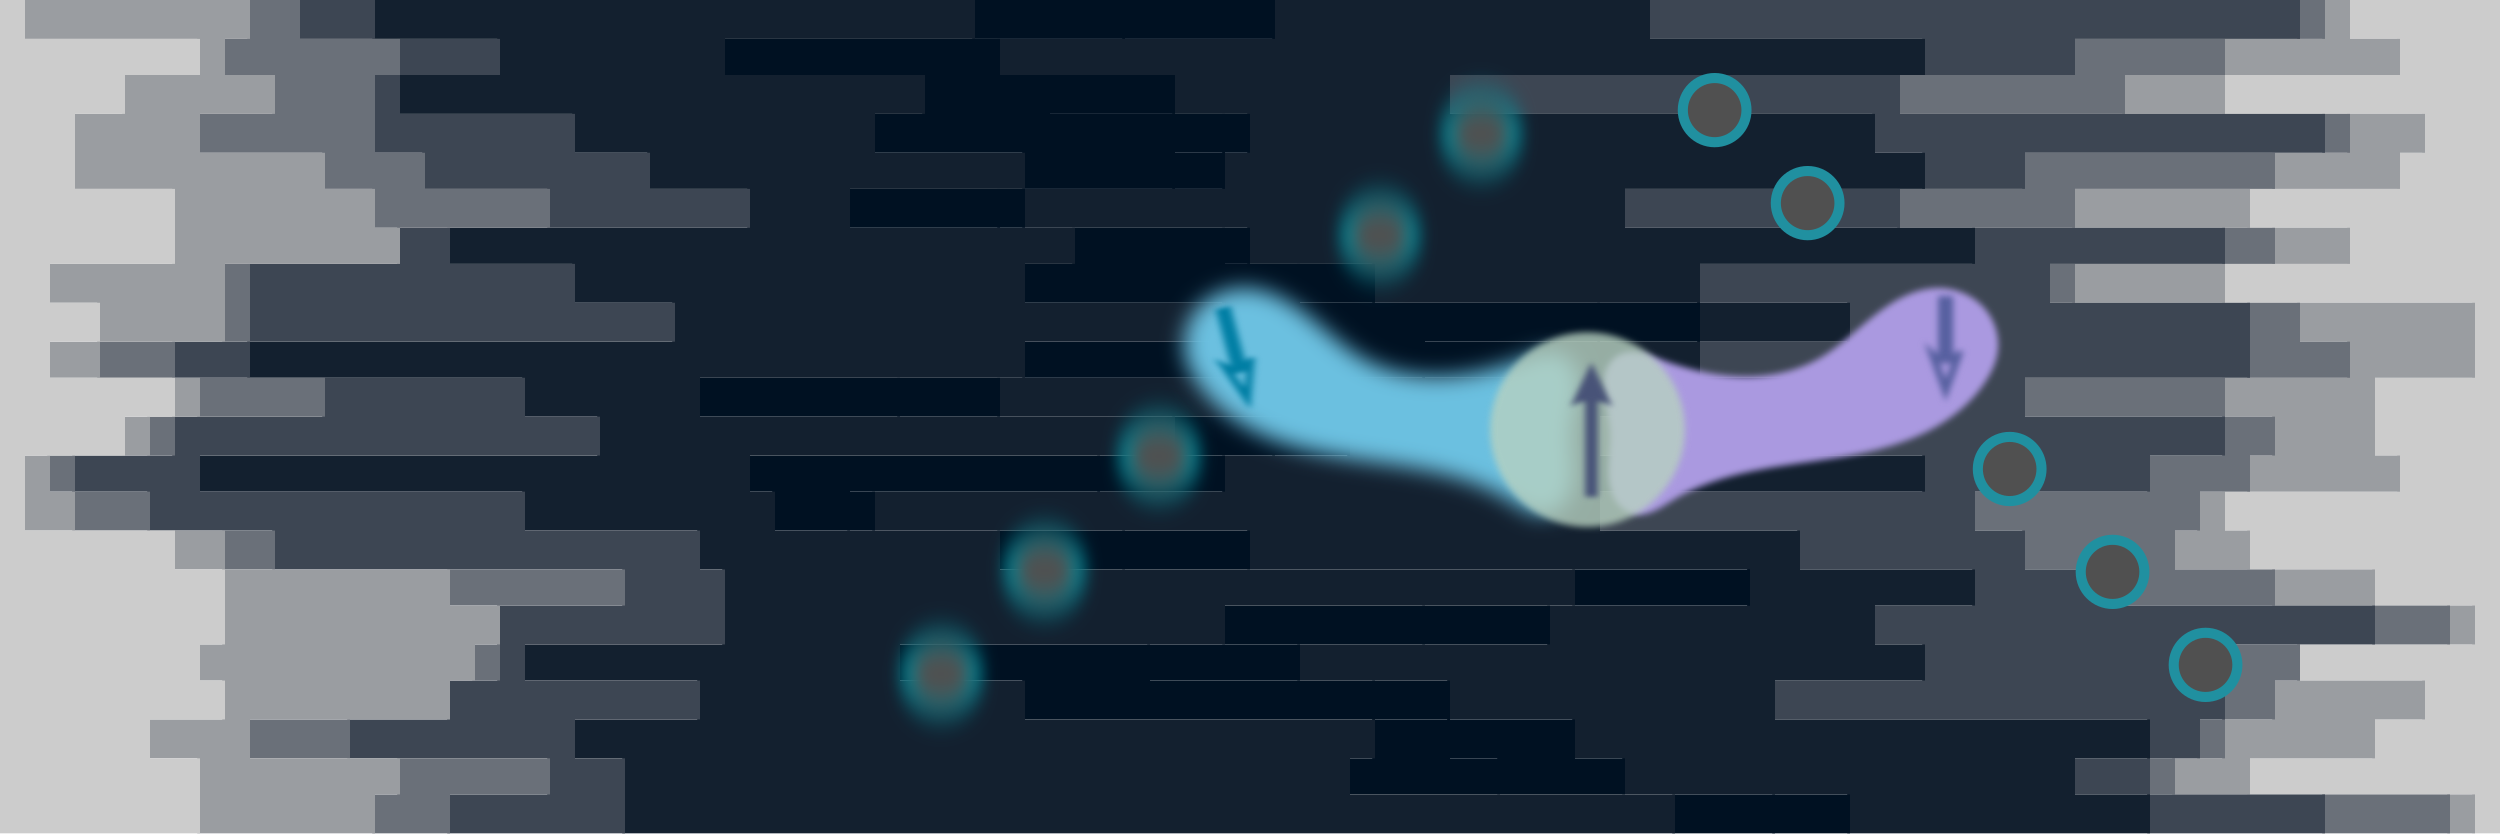
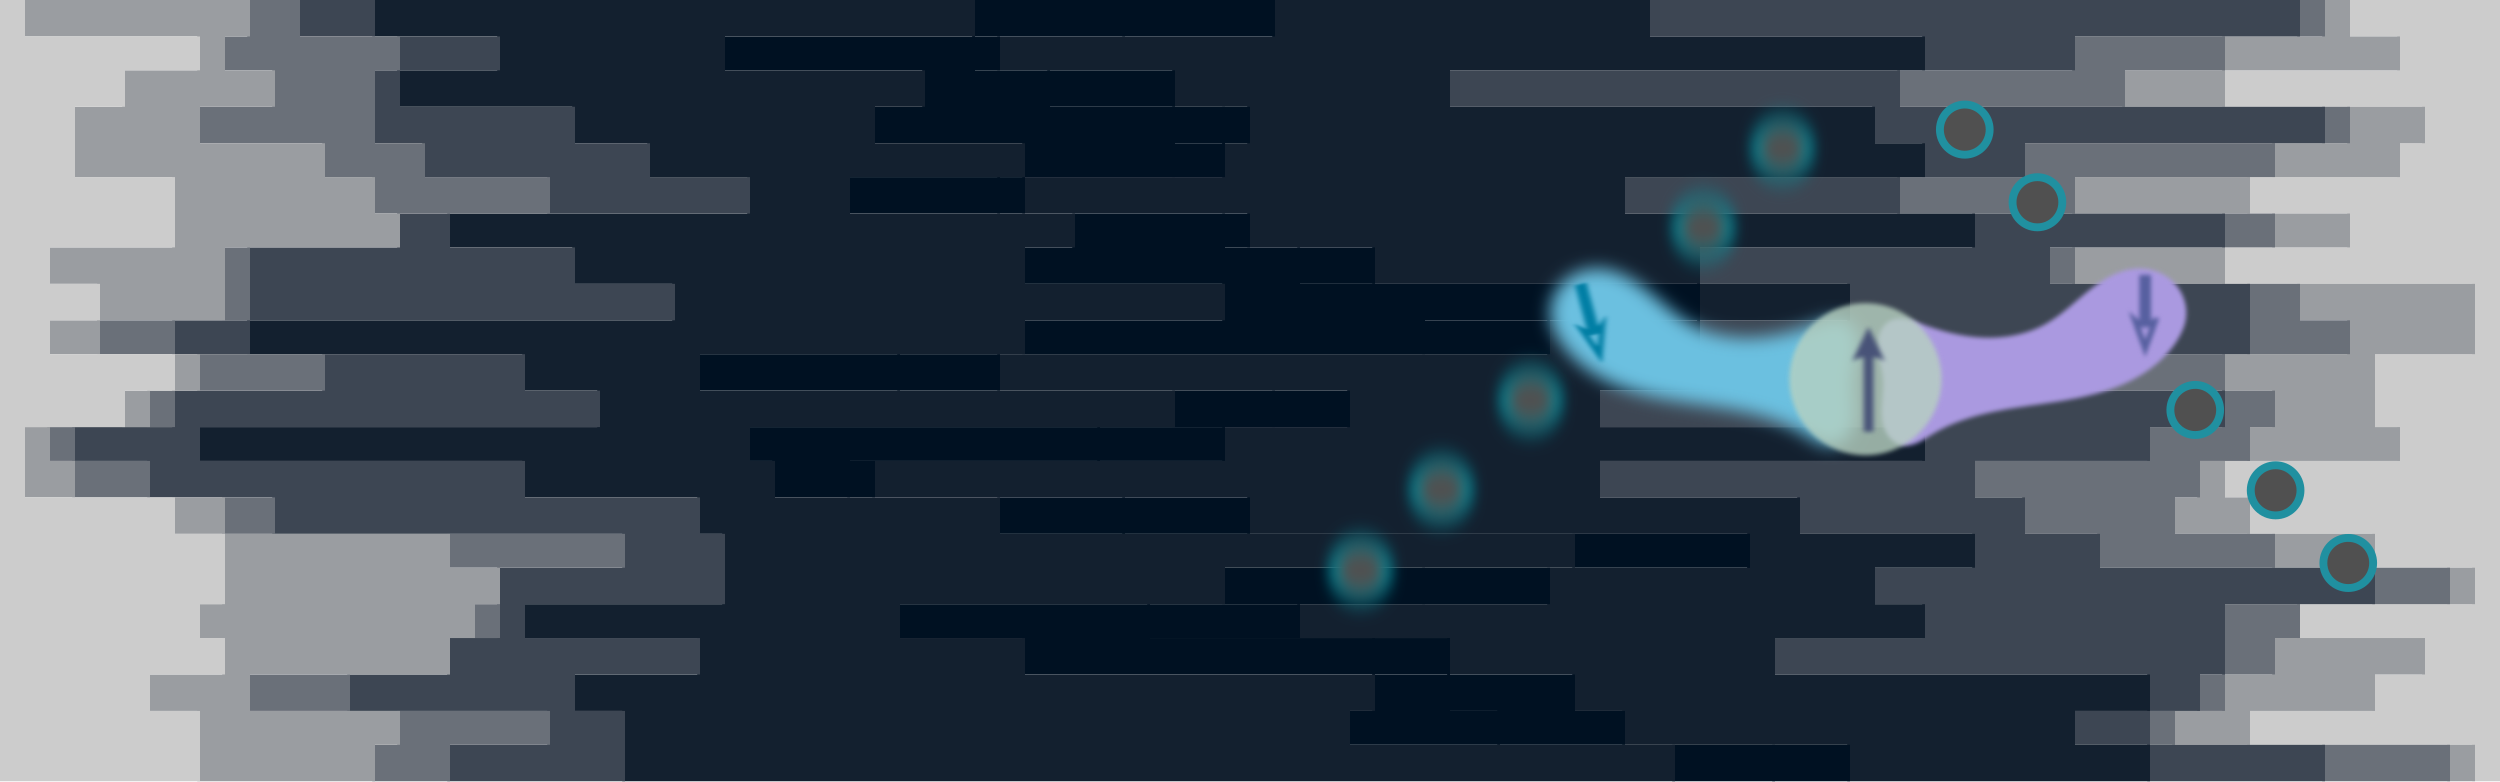
- <svg xmlns="http://www.w3.org/2000/svg" width="238.125mm" height="79.375mm" viewBox="0 0 238.125 79.375" version="1.1" id="svg658" xml:space="preserve">
+ <svg xmlns="http://www.w3.org/2000/svg" width="338.667mm" height="105.833mm" viewBox="0 0 338.667 105.833" version="1.1" id="svg658" xml:space="preserve">
  <defs id="defs655">
    <filter style="color-interpolation-filters:sRGB" id="filter1449" x="-0.065" y="-0.114" width="1.13" height="1.227">
      <feGaussianBlur stdDeviation="1.022" id="feGaussianBlur1451" />
    </filter>
    <filter style="color-interpolation-filters:sRGB" id="filter1453" x="-0.602" y="-0.12" width="2.204" height="1.319">
      <feGaussianBlur stdDeviation="1.189" id="feGaussianBlur1455" />
    </filter>
    <filter style="color-interpolation-filters:sRGB" id="filter1457" x="-0.018" y="-0.031" width="1.036" height="1.063">
      <feGaussianBlur stdDeviation="0.282" id="feGaussianBlur1459" />
    </filter>
    <filter style="color-interpolation-filters:sRGB" id="filter1461" x="-0.037" y="-0.037" width="1.073" height="1.073">
      <feGaussianBlur stdDeviation="0.282" id="feGaussianBlur1463" />
    </filter>
    <filter style="color-interpolation-filters:sRGB" id="filter1465" x="-0.193" y="-0.046" width="1.385" height="1.093">
      <feGaussianBlur stdDeviation="1.098" id="feGaussianBlur1467" />
    </filter>
    <filter style="color-interpolation-filters:sRGB" id="filter1469" x="-0.602" y="-0.12" width="2.204" height="1.319">
      <feGaussianBlur stdDeviation="1.189" id="feGaussianBlur1471" />
    </filter>
    <filter style="color-interpolation-filters:sRGB" id="filter1481" x="-0.456" y="-0.453" width="1.913" height="1.906">
      <feGaussianBlur stdDeviation="1.06" id="feGaussianBlur1483" />
    </filter>
    <filter style="color-interpolation-filters:sRGB" id="filter1485" x="-0.464" y="-0.46" width="1.928" height="1.921">
      <feGaussianBlur stdDeviation="1.06" id="feGaussianBlur1487" />
    </filter>
    <filter style="color-interpolation-filters:sRGB" id="filter1489" x="-0.456" y="-0.453" width="1.913" height="1.906">
      <feGaussianBlur stdDeviation="1.06" id="feGaussianBlur1491" />
    </filter>
    <filter style="color-interpolation-filters:sRGB" id="filter1497" x="-0.464" y="-0.46" width="1.928" height="1.921">
      <feGaussianBlur stdDeviation="1.06" id="feGaussianBlur1499" />
    </filter>
    <filter style="color-interpolation-filters:sRGB" id="filter1505" x="-0.456" y="-0.453" width="1.913" height="1.906">
      <feGaussianBlur stdDeviation="1.06" id="feGaussianBlur1507" />
    </filter>
  </defs>
  <g id="layer1" transform="translate(23.75508,-416.3083)">
-     <g id="g49362" transform="matrix(0.2645833,0,0,0.2645833,-23.75508,416.3083)">
+     <g id="g49362" transform="matrix(0.3762963,0,0,0.3527778,-23.75508,416.3083)">
      <path d="m 827,300 h 63 v -14 h -81 v -13 h 45 v -14 h 18 v -14 h -45 v -13 h 63 v -14 h -36 v -13 h -45 v -14 h -9 v -14 h 63 v -13 h -9 v -14 0 -14 h 36 v -13 0 -14 H 800 V 95 h 45 V 82 H 809 V 68 h 54 V 55 h 9 V 41 H 800 V 27 h 63 V 14 H 845 V 0 h 55 v 14 0 13 0 14 0 14 0 13 0 14 0 13 0 14 0 14 0 13 0 14 0 14 0 13 0 14 0 14 0 13 0 14 0 13 0 14 0 14 0 13 0 14 0 z" fill="#cccccc" id="path49321" />
      <path d="m 764,300 h 117 v -14 h -99 v -13 h 18 v -14 h 18 v -14 h 9 v -13 h 54 v -14 h -63 v -13 h -36 v -14 h 9 v -14 h 18 v -13 h 9 v -14 h -18 v -14 h 45 V 123 H 827 V 109 H 746 V 95 h 72 V 82 H 746 V 68 h 72 V 55 h 27 V 41 H 764 V 27 h 36 V 14 h 36 V 0 h 10 v 14 h 18 v 13 h -63 v 14 h 72 v 14 h -9 v 13 h -54 v 14 h 36 v 13 h -45 v 14 h 90 v 14 0 13 h -36 v 14 0 14 h 9 v 13 h -63 v 14 h 9 v 14 h 45 v 13 h 36 v 14 h -63 v 13 h 45 v 14 h -18 v 14 h -45 v 13 h 81 v 14 h -63 z" fill="#9a9da1" id="path49323" />
      <path d="m 710,300 h 126 v -14 h -63 v -13 h 18 v -14 h 9 v -14 0 -13 h 54 v -14 h -99 v -13 h -27 v -14 h -18 v -14 h 63 v -13 h 27 v -14 h -72 v -14 h 81 v -13 0 -14 H 737 V 95 h 63 V 82 H 683 V 68 h 45 V 55 H 836 V 41 H 683 V 27 h 63 V 14 h 81 V 0 h 10 v 14 h -36 v 13 h -36 v 14 h 81 v 14 h -27 v 13 h -72 v 14 h 72 v 13 h -72 v 14 h 81 v 14 h 18 v 13 h -45 v 14 h 18 v 14 h -9 v 13 h -18 v 14 h -9 v 14 h 36 v 13 h 63 v 14 h -54 v 13 h -9 v 14 h -18 v 14 h -18 v 13 h 99 v 14 H 765 Z" fill="#6a7079" id="path49325" />
      <path d="m 638,300 h 135 v -14 h -27 v -13 h 27 V 259 H 638 v -14 h 54 v -13 h -18 v -14 h 36 V 205 H 647 V 191 H 575 V 177 H 692 V 164 H 575 v -14 h 81 v -14 h -45 v -13 h 54 V 109 H 611 V 95 h 99 V 82 H 584 V 68 H 692 V 55 H 674 V 41 H 521 V 27 H 692 V 14 H 593 V 0 H 828 V 14 H 747 V 27 H 684 V 41 H 837 V 55 H 729 v 13 h -45 v 14 h 117 v 13 h -63 v 14 h 72 v 14 0 13 h -81 v 14 h 72 v 14 h -27 v 13 h -63 v 14 h 18 v 14 h 27 v 13 h 99 v 14 h -54 v 13 0 14 h -9 v 14 h -18 v 13 h 63 v 14 H 711 Z" fill="#3d4653" id="path49327" />
      <path d="m 476,300 h 189 v -14 h -81 v -13 h -18 v -14 h -45 v -14 h -54 v -13 h 90 v -14 h 72 V 205 H 449 V 191 H 314 v -14 h 126 v -13 h 45 V 150 H 359 v -14 h 198 v -13 h 54 V 109 H 494 V 95 H 449 V 82 H 368 V 68 h 72 V 55 h 9 V 41 H 422 V 27 H 359 V 14 h 99 V 0 h 136 v 14 h 99 V 27 H 522 v 14 h 153 v 14 h 18 V 68 H 585 v 14 h 126 v 13 h -99 v 14 h 54 v 14 h -54 v 13 h 45 v 14 h -81 v 14 h 117 v 13 H 576 v 14 h 72 v 14 h 63 v 13 h -36 v 14 h 18 v 13 h -54 v 14 h 135 v 14 h -27 v 13 h 27 v 14 H 639 Z" fill="#13202f" id="path49329" />
      <path d="m 458,300 h 180 v -14 h -99 v -13 h -18 v -14 h -27 v -14 h -81 v -13 h 99 V 218 H 629 V 205 H 404 v -14 h -99 v -14 h 90 v -13 h 63 V 150 H 323 v -14 h 189 v -13 h 63 V 109 H 467 V 95 H 440 V 82 H 359 V 68 h 63 V 55 h 18 V 41 H 377 V 27 H 350 V 14 h 54 V 0 h 55 v 14 h -99 v 13 h 63 v 14 h 27 v 14 h -9 v 13 h -72 v 14 h 81 v 13 h 45 v 14 h 117 v 14 h -54 v 13 H 360 v 14 h 126 v 14 h -45 v 13 H 315 v 14 h 135 v 14 h 180 v 13 h -72 v 14 h -90 v 13 h 54 v 14 h 45 v 14 h 18 v 13 h 81 v 14 H 477 Z" fill="#001122" id="path49331" />
      <path d="M 422,300 H 602 V 286 H 485 v -13 h 9 V 259 H 368 V 245 H 323 V 232 H 440 V 218 H 566 V 205 H 359 v -14 h -81 v -14 h -9 V 164 H 422 V 150 H 251 v -14 h 117 v -13 h 72 V 109 H 368 V 95 h 18 V 82 H 305 V 68 h 63 V 55 H 314 V 41 h 18 V 27 H 260 V 14 h 90 V 0 h 55 v 14 h -54 v 13 h 27 v 14 h 63 v 14 h -18 v 13 h -63 v 14 h 81 v 13 h 27 v 14 h 108 v 14 h -63 v 13 H 324 v 14 h 135 v 14 h -63 v 13 h -90 v 14 h 99 v 14 h 225 v 13 H 513 v 14 h -99 v 13 h 81 v 14 h 27 v 14 h 18 v 13 h 99 v 14 H 459 Z" fill="#001122" id="path49333" />
      <path d="m 116,300 h 108 v -14 0 -13 h -18 v -14 h 45 v -14 h -63 v -13 h 72 v -14 0 -13 h -9 V 191 H 188 V 177 H 71 V 164 H 215 V 150 H 188 V 136 H 89 V 123 H 242 V 109 H 206 V 95 H 161 V 82 H 269 V 68 H 233 V 55 H 206 V 41 H 143 V 27 h 36 V 14 H 134 V 0 h 217 v 14 h -90 v 13 h 72 v 14 h -18 v 14 h 54 v 13 h -63 v 14 h 81 v 13 h -18 v 14 h 72 v 14 h -72 v 13 H 252 v 14 h 171 v 14 H 270 v 13 h 9 v 14 h 81 v 14 h 207 v 13 H 441 v 14 H 324 v 13 h 45 v 14 h 126 v 14 h -9 v 13 h 117 v 14 H 423 Z" fill="#13202f" id="path49335" />
      <path d="m 89,300 h 72 v -14 h 36 v -13 h -72 v -14 h 36 v -14 h 18 v -13 0 -14 h 45 V 205 H 98 V 191 H 53 V 177 H 26 v -13 h 36 v -14 h 54 V 136 H 62 v -13 h 27 v -14 0 -14 h 54 V 82 h 54 V 68 H 152 V 55 H 134 V 41 41 27 h 9 V 14 H 107 V 0 h 28 v 14 h 45 v 13 h -36 v 14 h 63 v 14 h 27 v 13 h 36 V 82 H 162 v 13 h 45 v 14 h 36 v 14 H 90 v 13 h 99 v 14 h 27 v 14 H 72 v 13 h 117 v 14 h 63 v 14 h 9 v 13 0 14 h -72 v 13 h 63 v 14 h -45 v 14 h 18 v 13 0 14 H 117 Z" fill="#3d4653" id="path49337" />
      <path d="m 62,300 h 72 v -14 h 9 V 273 H 89 v -14 h 72 v -14 h 9 v -13 h 9 V 218 H 161 V 205 H 80 V 191 H 26 V 177 H 17 V 164 H 53 V 150 H 71 V 136 H 35 v -13 h 45 v -14 0 -14 h 63 V 82 h -9 V 68 H 116 V 55 H 71 V 41 H 98 V 27 H 80 V 14 h 9 V 0 h 19 v 14 h 36 v 13 h -9 v 14 0 14 h 18 v 13 h 45 V 82 H 144 V 95 H 90 v 14 0 14 H 63 v 13 h 54 v 14 H 63 v 14 H 27 v 13 h 27 v 14 h 45 v 14 h 126 v 13 h -45 v 14 0 13 h -18 v 14 h -36 v 14 h 72 v 13 h -36 v 14 H 90 Z" fill="#6a7079" id="path49339" />
      <path d="m 35,300 h 36 v -14 0 -13 H 53 v -14 h 27 v -14 h -9 v -13 h 9 v -14 0 -13 H 62 V 191 H 8 v -14 0 -13 H 44 V 150 H 62 V 136 H 17 V 123 H 35 V 109 H 17 V 95 H 62 V 82 82 68 H 26 V 55 55 41 H 44 V 27 H 71 V 14 H 8 V 0 H 90 V 14 H 81 V 27 H 99 V 41 H 72 v 14 h 45 v 13 h 18 v 14 h 9 V 95 H 81 v 14 0 14 H 36 v 13 h 36 v 14 H 54 v 14 H 18 v 13 h 9 v 14 h 54 v 14 h 81 v 13 h 18 v 14 h -9 v 13 h -9 v 14 H 90 v 14 h 54 v 13 h -9 v 14 H 63 Z" fill="#9a9da1" id="path49341" />
      <path d="m 0,300 v 0 -14 0 -13 0 -14 0 -14 0 -13 0 -14 0 -13 0 -14 0 -14 0 -13 0 -14 0 -14 0 -13 0 -14 0 V 95 95 82 82 68 68 55 55 41 41 27 27 14 14 0 H 9 V 14 H 72 V 27 H 45 V 41 H 27 v 14 0 13 h 36 v 14 0 13 H 18 v 14 h 18 v 14 H 18 v 13 h 45 v 14 H 45 v 14 H 9 v 13 0 14 h 54 v 14 h 18 v 13 0 14 h -9 v 13 h 9 v 14 H 54 v 14 h 18 v 13 0 14 H 36 Z" fill="#cccccc" id="path49343" />
    </g>
-     <path style="fill:#6bc0e0;fill-opacity:1;stroke:none;stroke-width:0.024;stroke-dasharray:none;stroke-opacity:1;filter:url(#filter1449)" d="m 123.601,465.288 c -0.638,0.107 -1.296,-0.057 -1.884,-0.326 -0.588,-0.27 -1.122,-0.642 -1.674,-0.98 -2.337,-1.432 -4.999,-2.257 -7.684,-2.807 -2.685,-0.551 -5.416,-0.84 -8.121,-1.285 -2.705,-0.445 -5.407,-1.053 -7.897,-2.201 -2.489,-1.148 -4.769,-2.871 -6.229,-5.191 -0.511,-0.812 -0.921,-1.703 -1.06,-2.652 -0.221,-1.513 0.295,-3.105 1.319,-4.24 1.024,-1.135 2.529,-1.807 4.057,-1.869 1.149,-0.047 2.296,0.235 3.347,0.703 1.05,0.468 2.011,1.118 2.916,1.827 1.811,1.418 3.44,3.095 5.446,4.22 2.278,1.277 4.944,1.768 7.554,1.671 2.61,-0.097 5.173,-0.76 7.62,-1.671 0.617,-0.23 1.232,-0.477 1.881,-0.591 0.648,-0.114 1.342,-0.086 1.928,0.214 0.572,0.294 0.997,0.83 1.233,1.428 0.236,0.598 0.295,1.254 0.256,1.896 -0.077,1.283 -0.528,2.52 -0.629,3.802 -0.121,1.531 0.262,3.069 0.137,4.6 -0.063,0.765 -0.259,1.533 -0.679,2.177 -0.42,0.643 -1.081,1.15 -1.838,1.278 z" id="path2138-3-2" />
-     <g id="g17535" style="stroke-width:3;stroke-dasharray:none;filter:url(#filter1453)" transform="matrix(0.2292347,-0.06142326,0.06142326,0.2292347,105.7049,429.7012)">
+     <path style="fill:#6bc0e0;fill-opacity:1;stroke:none;stroke-width:0.024;stroke-dasharray:none;stroke-opacity:1;filter:url(#filter1449)" d="m 224.705,475.47 c -0.638,0.107 -1.296,-0.057 -1.884,-0.326 -0.588,-0.27 -1.122,-0.642 -1.674,-0.98 -2.337,-1.432 -4.999,-2.257 -7.684,-2.807 -2.685,-0.551 -5.416,-0.84 -8.121,-1.285 -2.705,-0.445 -5.407,-1.053 -7.897,-2.201 -2.489,-1.148 -4.769,-2.871 -6.229,-5.191 -0.511,-0.812 -0.921,-1.703 -1.06,-2.652 -0.221,-1.513 0.295,-3.105 1.319,-4.24 1.024,-1.135 2.529,-1.807 4.057,-1.869 1.149,-0.047 2.296,0.235 3.347,0.703 1.05,0.468 2.011,1.118 2.916,1.827 1.811,1.418 3.44,3.095 5.446,4.22 2.278,1.277 4.944,1.768 7.554,1.671 2.61,-0.097 5.173,-0.76 7.62,-1.671 0.617,-0.23 1.232,-0.477 1.881,-0.591 0.648,-0.114 1.342,-0.086 1.928,0.214 0.572,0.294 0.997,0.83 1.233,1.428 0.236,0.598 0.295,1.254 0.256,1.896 -0.077,1.283 -0.528,2.52 -0.629,3.802 -0.121,1.531 0.262,3.069 0.137,4.6 -0.063,0.765 -0.259,1.533 -0.679,2.177 -0.42,0.643 -1.081,1.15 -1.838,1.278 z" id="path2138-3-2" transform="matrix(1.111003,0,0,1.111003,-24.9773,-51.61931)" />
+     <g id="g17535" style="stroke-width:3;stroke-dasharray:none;filter:url(#filter1453)" transform="matrix(0.2546805,-0.06824145,0.06824145,0.2546805,204.7886,437.0922)">
      <path style="color:#000000;fill:none;fill-opacity:1;stroke:#007ea4;stroke-width:3;stroke-dasharray:none;stroke-opacity:1" d="m -71.65,52.153 v 23.652 h 3.02 V 52.153 Z" id="path15220" />
      <g id="g15214" style="fill:none;fill-opacity:1;stroke:#007ea4;stroke-width:3;stroke-dasharray:none;stroke-opacity:1" transform="translate(0,6.35)">
        <path d="m -64.979,67.933 -5.162,14.195 -5.162,-14.195 c 3.007,2.581 7.304,2.581 10.323,0 z" style="fill:none;fill-opacity:1;fill-rule:evenodd;stroke:#007ea4;stroke-width:3;stroke-dasharray:none;stroke-opacity:1" id="path15216" />
      </g>
    </g>
-     <path style="fill:#aa99e0;fill-opacity:1;stroke:none;stroke-width:0.024;stroke-dasharray:none;stroke-opacity:1;filter:url(#filter1457)" d="m 131.98,465.288 c 0.638,0.107 1.296,-0.057 1.884,-0.326 0.588,-0.27 1.122,-0.642 1.674,-0.98 2.337,-1.432 4.999,-2.257 7.684,-2.807 2.685,-0.551 5.416,-0.84 8.121,-1.285 2.705,-0.445 5.407,-1.053 7.897,-2.201 2.489,-1.148 4.769,-2.871 6.229,-5.191 0.511,-0.812 0.921,-1.703 1.06,-2.652 0.221,-1.513 -0.295,-3.105 -1.319,-4.24 -1.024,-1.135 -2.529,-1.807 -4.057,-1.869 -1.149,-0.047 -2.296,0.235 -3.347,0.703 -1.05,0.468 -2.011,1.118 -2.916,1.827 -1.811,1.418 -3.44,3.095 -5.446,4.22 -2.278,1.277 -4.944,1.768 -7.554,1.671 -2.61,-0.097 -5.173,-0.76 -7.62,-1.671 -0.617,-0.23 -1.232,-0.477 -1.881,-0.591 -0.648,-0.114 -1.342,-0.086 -1.928,0.214 -0.572,0.294 -0.997,0.83 -1.233,1.428 -0.236,0.598 -0.295,1.254 -0.256,1.896 0.077,1.283 0.528,2.52 0.629,3.802 0.121,1.531 -0.262,3.069 -0.137,4.6 0.063,0.765 0.259,1.533 0.679,2.177 0.42,0.643 1.081,1.15 1.838,1.278 z" id="path2138-3" />
-     <circle style="opacity:0.8;fill:#b7d1c0;fill-opacity:1;stroke:none;stroke-width:0.475;filter:url(#filter1461)" id="path234" cx="127.454" cy="457.233" r="9.271" />
-     <g id="path962" style="fill:#485378;fill-opacity:1;stroke-width:2.771;stroke-dasharray:none;filter:url(#filter1465)" transform="matrix(0.2930391,0,0,0.2252361,111.9684,434.5543)">
+     <path style="fill:#aa99e0;fill-opacity:1;stroke:none;stroke-width:0.024;stroke-dasharray:none;stroke-opacity:1;filter:url(#filter1457)" d="m 233.084,475.47 c 0.638,0.107 1.296,-0.057 1.884,-0.326 0.588,-0.27 1.122,-0.642 1.674,-0.98 2.337,-1.432 4.999,-2.257 7.684,-2.807 2.685,-0.551 5.416,-0.84 8.121,-1.285 2.705,-0.445 5.407,-1.053 7.897,-2.201 2.489,-1.148 4.769,-2.871 6.229,-5.191 0.511,-0.812 0.921,-1.703 1.06,-2.652 0.221,-1.513 -0.295,-3.105 -1.319,-4.24 -1.024,-1.135 -2.529,-1.807 -4.057,-1.869 -1.149,-0.047 -2.296,0.235 -3.347,0.703 -1.05,0.468 -2.011,1.118 -2.916,1.827 -1.811,1.418 -3.44,3.095 -5.446,4.22 -2.278,1.277 -4.944,1.768 -7.554,1.671 -2.61,-0.097 -5.173,-0.76 -7.62,-1.671 -0.617,-0.23 -1.232,-0.477 -1.881,-0.591 -0.648,-0.114 -1.342,-0.086 -1.928,0.214 -0.572,0.294 -0.997,0.83 -1.233,1.428 -0.236,0.598 -0.295,1.254 -0.256,1.896 0.077,1.283 0.528,2.52 0.629,3.802 0.121,1.531 -0.262,3.069 -0.137,4.6 0.063,0.765 0.259,1.533 0.679,2.177 0.42,0.643 1.081,1.15 1.838,1.278 z" id="path2138-3" transform="matrix(1.111003,0,0,1.111003,-24.9773,-51.61931)" />
+     <circle style="opacity:0.8;fill:#b7d1c0;fill-opacity:1;stroke:none;stroke-width:0.475;filter:url(#filter1461)" id="path234" cx="228.559" cy="467.415" r="9.271" transform="matrix(1.111003,0,0,1.111003,-24.9773,-51.61931)" />
+     <g id="path962" style="fill:#485378;fill-opacity:1;stroke-width:2.771;stroke-dasharray:none;filter:url(#filter1465)" transform="matrix(0.3255674,0,0,0.250238,211.7473,442.4841)">
      <path style="color:#000000;fill:#485378;fill-opacity:1;stroke-width:2.771;stroke-dasharray:none" d="m 52.133,87.637 v 41.49 h 4 V 87.637 Z" id="path16028" />
      <g id="g16022" style="fill:#485378;fill-opacity:1;stroke-width:2.771;stroke-dasharray:none">
        <path d="m 47.296,91.054 6.836,-18.8 6.836,18.8 c -3.982,-3.418 -9.673,-3.418 -13.673,0 z" style="fill:#485378;fill-opacity:1;fill-rule:evenodd;stroke-width:2.771;stroke-dasharray:none" id="path16024" />
      </g>
    </g>
-     <g id="g17535-2" style="fill:none;fill-opacity:1;stroke:#5760a0;stroke-width:3;stroke-dasharray:none;stroke-opacity:1;filter:url(#filter1469)" transform="matrix(0.2373212,0,0,0.2373212,178.2074,432.4863)">
+     <g id="g17535-2" style="fill:none;fill-opacity:1;stroke:#5760a0;stroke-width:3;stroke-dasharray:none;stroke-opacity:1;filter:url(#filter1469)" transform="matrix(0.2636647,0,0,0.2636647,285.3391,440.1864)">
      <path style="color:#000000;fill:none;fill-opacity:1;stroke:#5760a0;stroke-width:3;stroke-dasharray:none;stroke-opacity:1" d="m -71.65,52.153 v 23.652 h 3.02 V 52.153 Z" id="path15220-8" />
      <g id="g15214-9" style="fill:none;fill-opacity:1;stroke:#5760a0;stroke-width:3;stroke-dasharray:none;stroke-opacity:1" transform="translate(0,6.35)">
        <path d="m -64.979,67.933 -5.162,14.195 -5.162,-14.195 c 3.007,2.581 7.304,2.581 10.323,0 z" style="fill:none;fill-opacity:1;fill-rule:evenodd;stroke:#5760a0;stroke-width:3;stroke-dasharray:none;stroke-opacity:1" id="path15216-7" />
      </g>
    </g>
-     <ellipse style="fill:#505050;fill-opacity:1;stroke:#2090a0;stroke-width:0.961;stroke-dasharray:none;stroke-opacity:1" id="ellipse8880-4" cx="-167.666" cy="460.98" rx="3.033" ry="3.057" transform="scale(-1,1)" />
-     <ellipse style="fill:#505050;fill-opacity:1;stroke:#2090a0;stroke-width:0.961;stroke-dasharray:none;stroke-opacity:1" id="path8864-3-7-3" cx="-148.423" cy="435.655" rx="3.033" ry="3.057" transform="scale(-1,1)" />
-     <ellipse style="fill:#505050;fill-opacity:1;stroke:#0090a0;stroke-width:1.069;stroke-dasharray:none;stroke-opacity:1;filter:url(#filter1481)" id="ellipse9048" cx="202.686" cy="421.671" rx="3.374" ry="3.4" transform="rotate(15)" />
-     <ellipse style="fill:#505050;fill-opacity:1;stroke:#0090a0;stroke-width:1.048;stroke-dasharray:none;stroke-opacity:1;filter:url(#filter1485)" id="ellipse9052" cx="217.557" cy="395.913" rx="3.306" ry="3.332" transform="rotate(15)" />
-     <ellipse style="fill:#505050;fill-opacity:1;stroke:#0090a0;stroke-width:1.069;stroke-dasharray:none;stroke-opacity:1;filter:url(#filter1489)" id="ellipse15989" cx="194.978" cy="435.021" rx="3.374" ry="3.4" transform="rotate(15)" />
-     <ellipse style="fill:#505050;fill-opacity:1;stroke:#2090a0;stroke-width:0.961;stroke-dasharray:none;stroke-opacity:1" id="ellipse15991" cx="-177.466" cy="470.78" rx="3.033" ry="3.057" transform="scale(-1,1)" />
-     <ellipse style="fill:#505050;fill-opacity:1;stroke:#0090a0;stroke-width:1.048;stroke-dasharray:none;stroke-opacity:1;filter:url(#filter1497)" id="ellipse1076" cx="224.384" cy="384.088" rx="3.306" ry="3.332" transform="rotate(15)" />
-     <ellipse style="fill:#505050;fill-opacity:1;stroke:#2090a0;stroke-width:0.961;stroke-dasharray:none;stroke-opacity:1" id="ellipse1078" cx="-139.565" cy="426.797" rx="3.033" ry="3.057" transform="scale(-1,1)" />
-     <ellipse style="fill:#505050;fill-opacity:1;stroke:#0090a0;stroke-width:1.069;stroke-dasharray:none;stroke-opacity:1;filter:url(#filter1505)" id="ellipse1080" cx="188.012" cy="447.087" rx="3.374" ry="3.4" transform="rotate(15)" />
-     <ellipse style="fill:#505050;fill-opacity:1;stroke:#2090a0;stroke-width:0.961;stroke-dasharray:none;stroke-opacity:1" id="ellipse1082" cx="-186.324" cy="479.638" rx="3.033" ry="3.057" transform="scale(-1,1)" />
+     <ellipse style="fill:#505050;fill-opacity:1;stroke:#2090a0;stroke-width:1.068;stroke-dasharray:none;stroke-opacity:1" id="ellipse8880-4" cx="-273.628" cy="471.843" rx="3.37" ry="3.396" transform="scale(-1,1)" />
+     <ellipse style="fill:#505050;fill-opacity:1;stroke:#2090a0;stroke-width:1.068;stroke-dasharray:none;stroke-opacity:1" id="path8864-3-7-3" cx="-252.249" cy="443.706" rx="3.37" ry="3.396" transform="scale(-1,1)" />
+     <ellipse style="fill:#505050;fill-opacity:1;stroke:#0090a0;stroke-width:1.069;stroke-dasharray:none;stroke-opacity:1;filter:url(#filter1481)" id="ellipse9048" cx="202.686" cy="421.671" rx="3.374" ry="3.4" transform="matrix(1.073147,0.2875488,-0.2875488,1.073147,87.3501,-40.30728)" />
+     <ellipse style="fill:#505050;fill-opacity:1;stroke:#0090a0;stroke-width:1.048;stroke-dasharray:none;stroke-opacity:1;filter:url(#filter1485)" id="ellipse9052" cx="217.557" cy="395.913" rx="3.306" ry="3.332" transform="matrix(1.073147,0.2875488,-0.2875488,1.073147,87.3501,-40.30728)" />
+     <ellipse style="fill:#505050;fill-opacity:1;stroke:#0090a0;stroke-width:1.069;stroke-dasharray:none;stroke-opacity:1;filter:url(#filter1489)" id="ellipse15989" cx="194.978" cy="435.021" rx="3.374" ry="3.4" transform="matrix(1.073147,0.2875488,-0.2875488,1.073147,87.3501,-40.30728)" />
+     <ellipse style="fill:#505050;fill-opacity:1;stroke:#2090a0;stroke-width:1.068;stroke-dasharray:none;stroke-opacity:1" id="ellipse15991" cx="-284.516" cy="482.731" rx="3.37" ry="3.396" transform="scale(-1,1)" />
+     <ellipse style="fill:#505050;fill-opacity:1;stroke:#0090a0;stroke-width:1.048;stroke-dasharray:none;stroke-opacity:1;filter:url(#filter1497)" id="ellipse1076" cx="224.384" cy="384.088" rx="3.306" ry="3.332" transform="matrix(1.073147,0.2875488,-0.2875488,1.073147,87.3501,-40.30728)" />
+     <ellipse style="fill:#505050;fill-opacity:1;stroke:#2090a0;stroke-width:1.068;stroke-dasharray:none;stroke-opacity:1" id="ellipse1078" cx="-242.408" cy="433.866" rx="3.37" ry="3.396" transform="scale(-1,1)" />
+     <ellipse style="fill:#505050;fill-opacity:1;stroke:#0090a0;stroke-width:1.069;stroke-dasharray:none;stroke-opacity:1;filter:url(#filter1505)" id="ellipse1080" cx="188.012" cy="447.087" rx="3.374" ry="3.4" transform="matrix(1.073147,0.2875488,-0.2875488,1.073147,87.3501,-40.30728)" />
+     <ellipse style="fill:#505050;fill-opacity:1;stroke:#2090a0;stroke-width:1.068;stroke-dasharray:none;stroke-opacity:1" id="ellipse1082" cx="-294.357" cy="492.572" rx="3.37" ry="3.396" transform="scale(-1,1)" />
  </g>
</svg>
